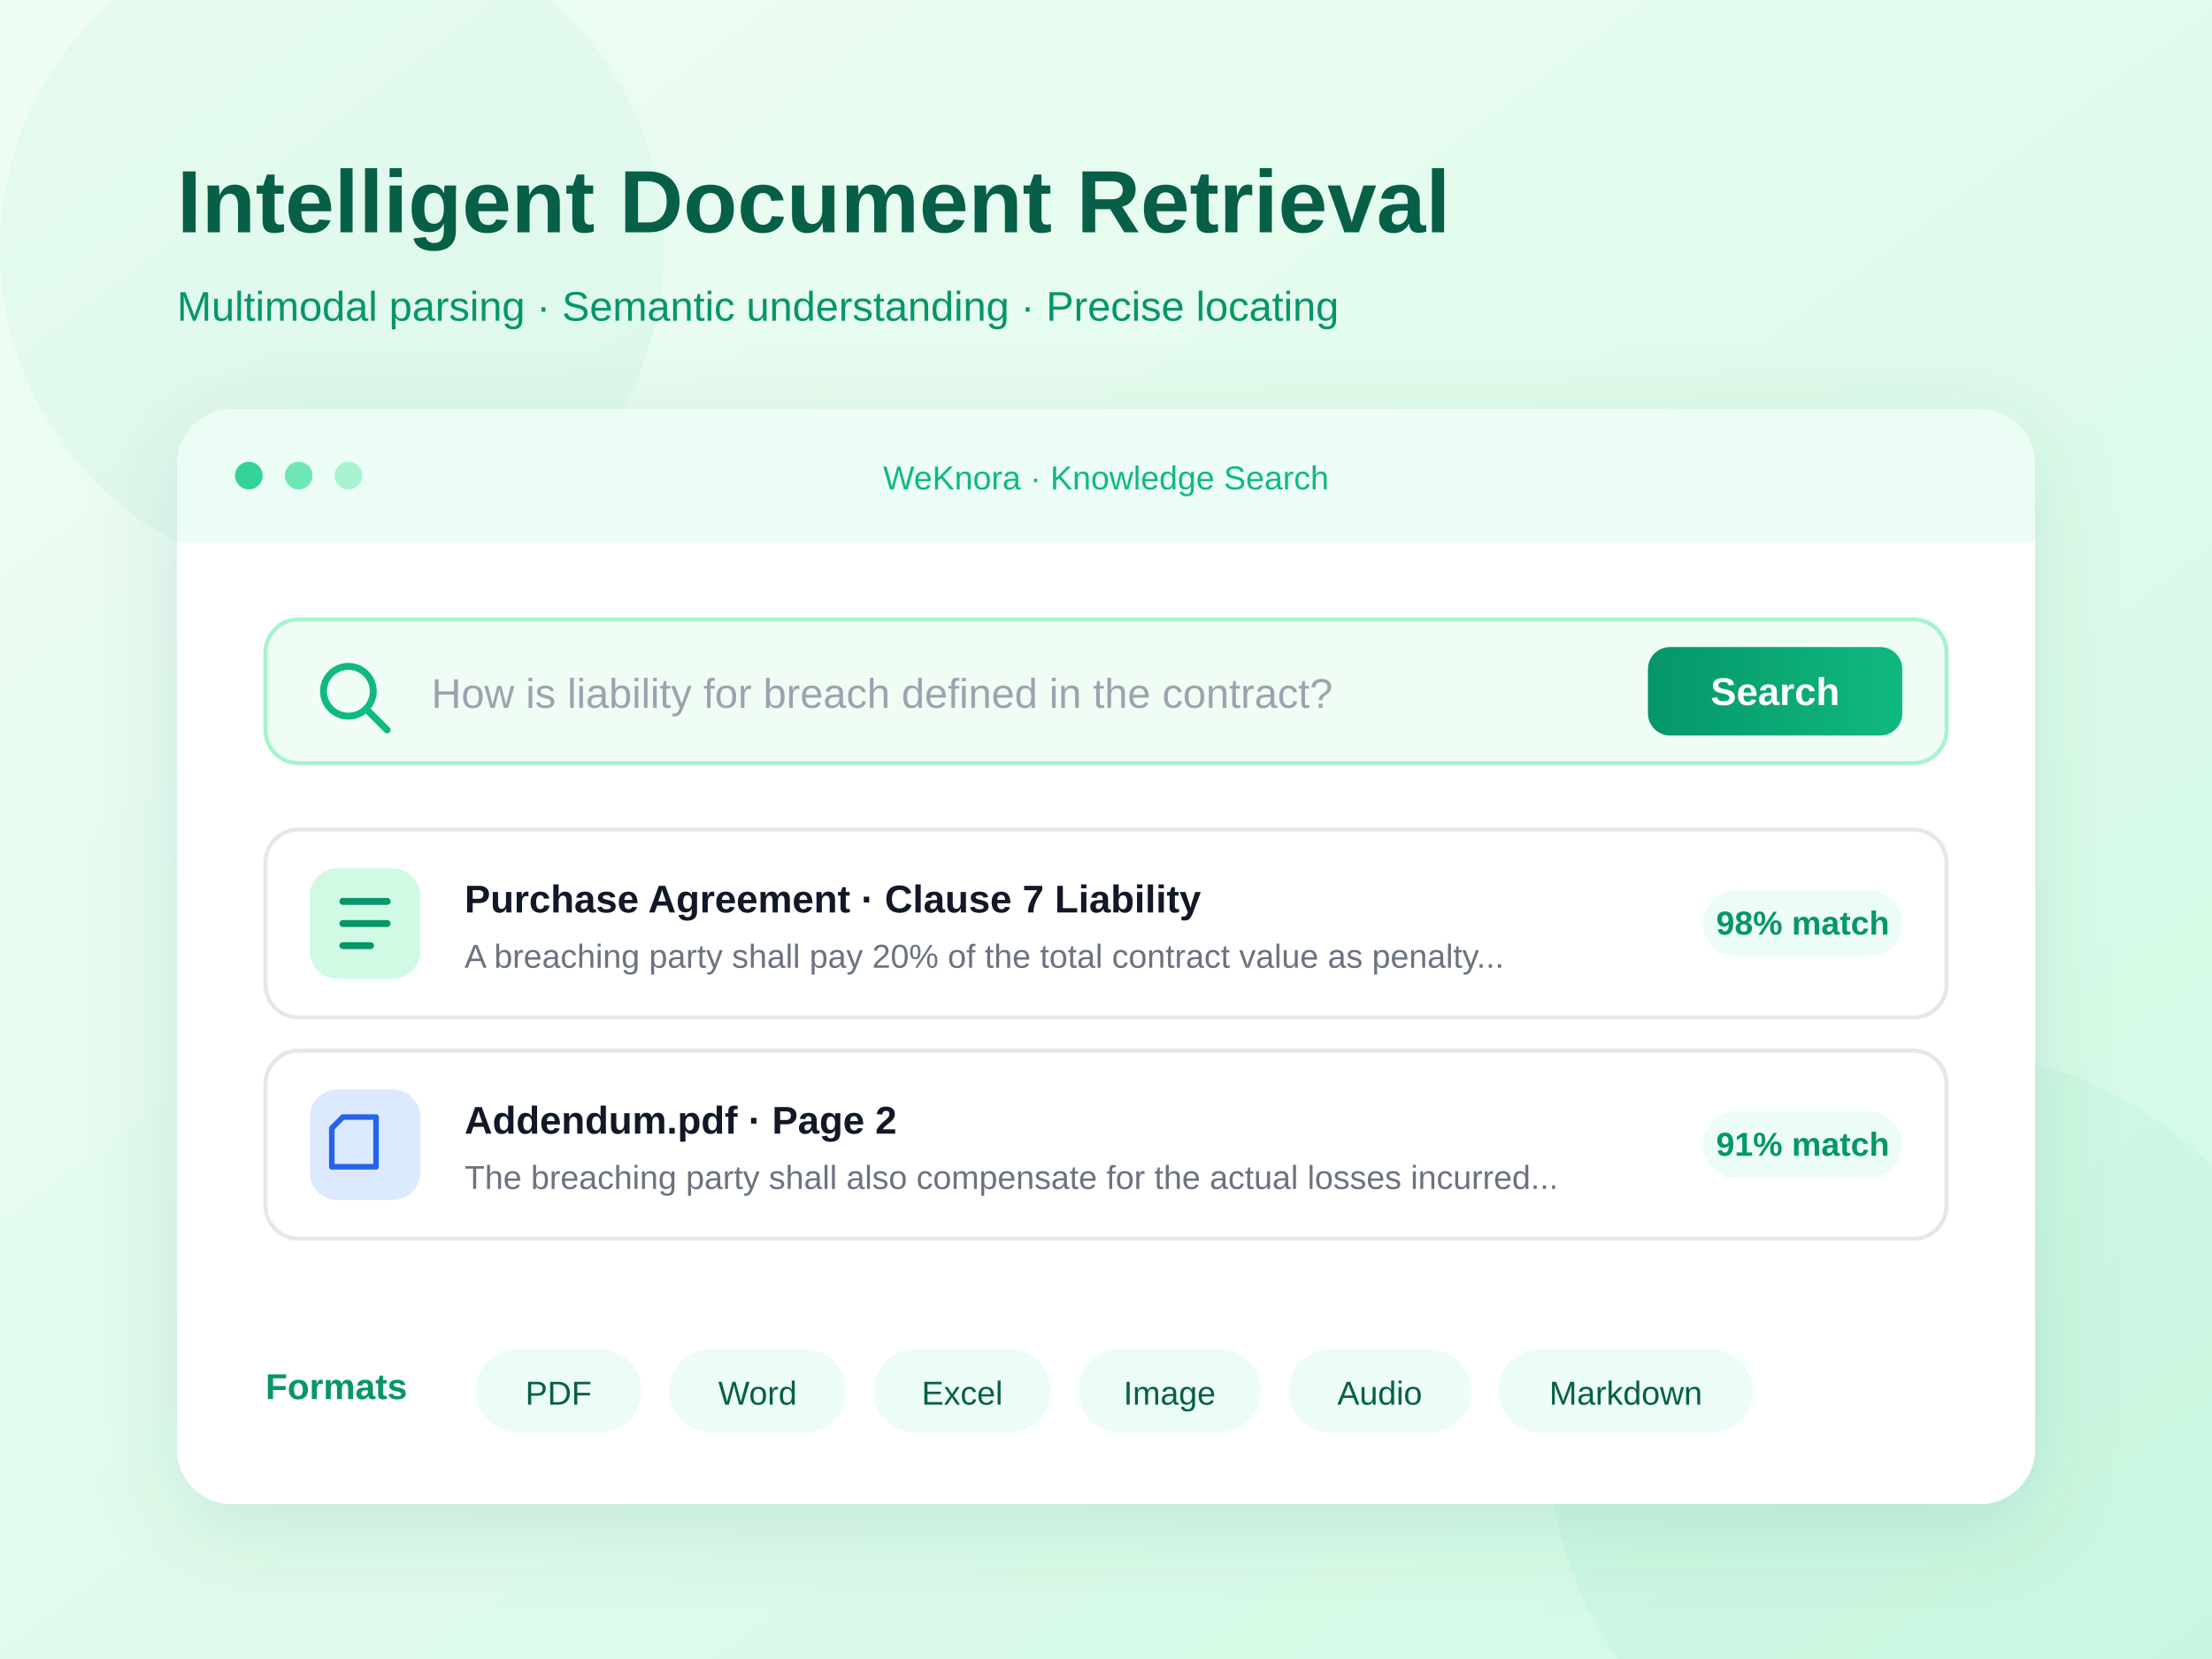
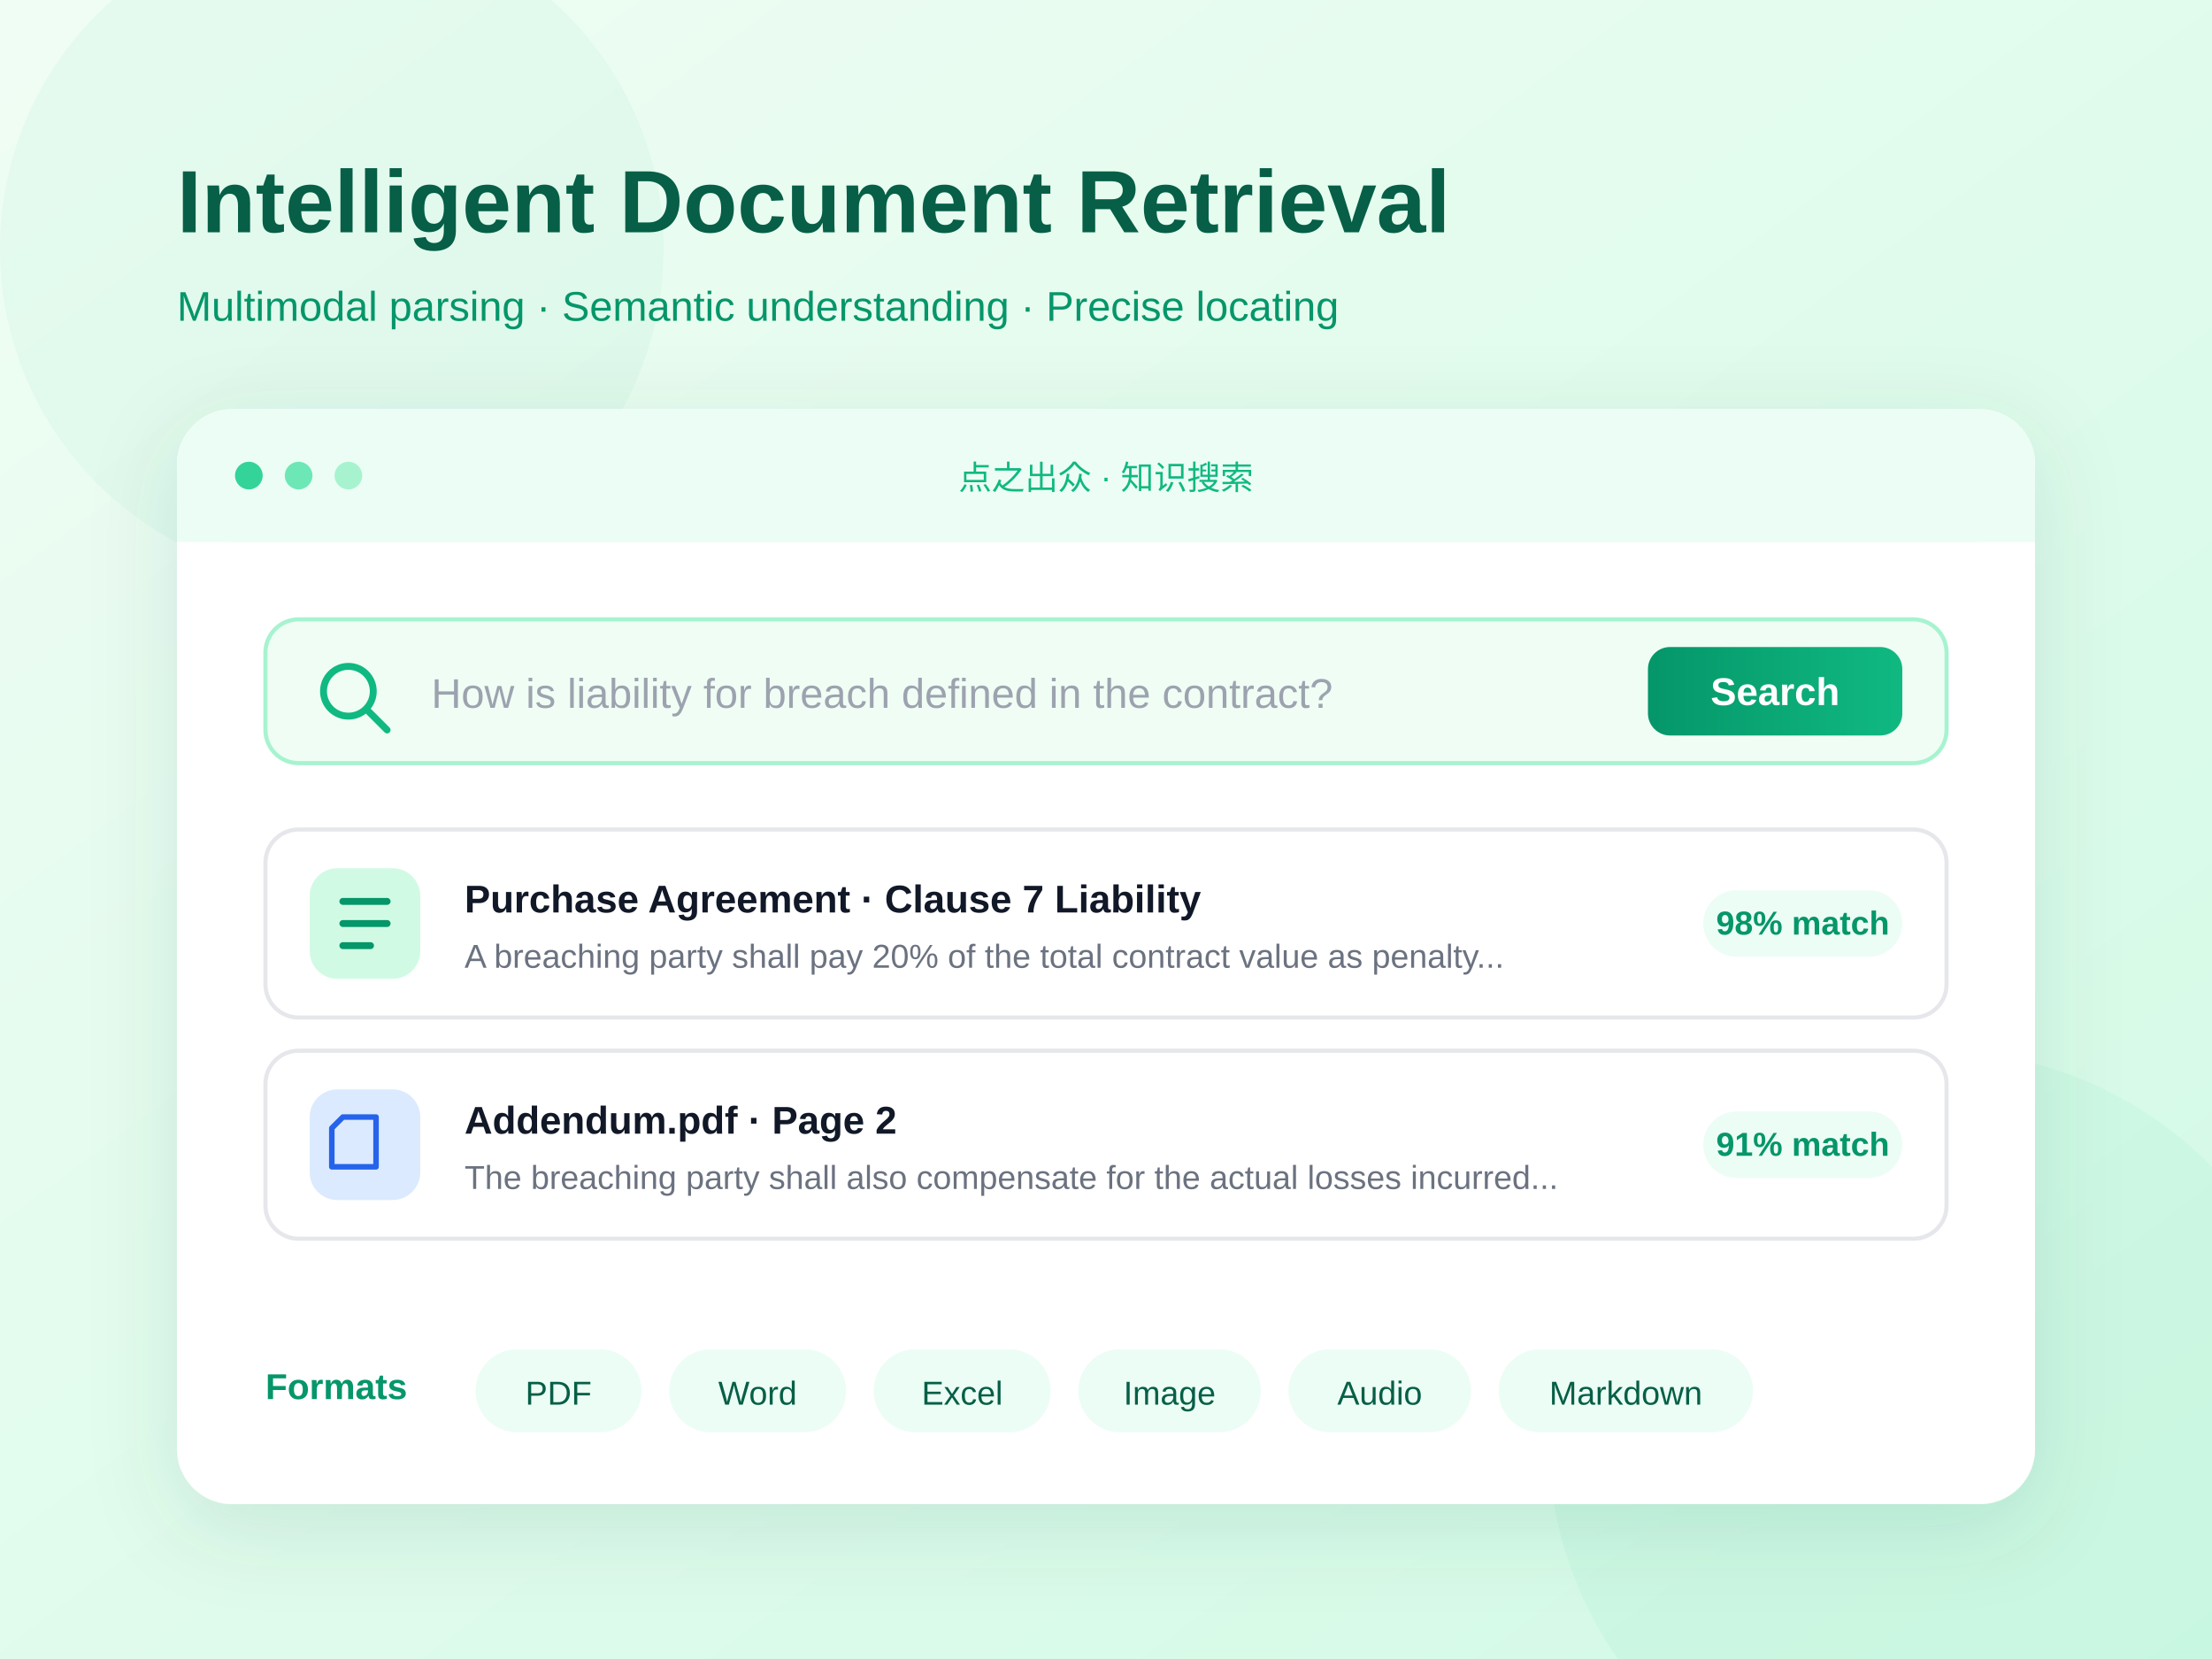
<svg xmlns="http://www.w3.org/2000/svg" viewBox="0 0 800 600">
  <defs>
    <linearGradient id="bg1" x1="0%" y1="0%" x2="100%" y2="100%">
      <stop offset="0%" stop-color="#F0FDF4" />
      <stop offset="100%" stop-color="#D1FAE5" />
    </linearGradient>
    <linearGradient id="brand1" x1="0%" y1="0%" x2="100%" y2="0%">
      <stop offset="0%" stop-color="#059669" />
      <stop offset="100%" stop-color="#10B981" />
    </linearGradient>
    <filter id="soft1" x="-20%" y="-20%" width="140%" height="140%">
      <feDropShadow dx="0" dy="8" stdDeviation="16" flood-color="#065F46" flood-opacity="0.12" />
    </filter>
  </defs>
  <rect width="800" height="600" fill="url(#bg1)" />
  <circle cx="120" cy="90" r="120" fill="#10B981" opacity="0.05" />
  <circle cx="700" cy="520" r="140" fill="#34D399" opacity="0.06" />
  <text x="64" y="84" font-family="Arial, sans-serif" font-size="32" font-weight="700" fill="#065F46">Intelligent Document Retrieval</text>
  <text x="64" y="116" font-family="Arial, sans-serif" font-size="15" fill="#059669">Multimodal parsing · Semantic understanding · Precise locating</text>
  <g filter="url(#soft1)">
    <rect x="64" y="148" width="672" height="396" rx="20" fill="#FFFFFF" />
  </g>
  <rect x="64" y="148" width="672" height="48" rx="20" fill="#ECFDF5" />
  <rect x="64" y="176" width="672" height="20" fill="#ECFDF5" />
  <circle cx="90" cy="172" r="5" fill="#34D399" />
  <circle cx="108" cy="172" r="5" fill="#6EE7B7" />
  <circle cx="126" cy="172" r="5" fill="#A7F3D0" />
-   <text x="400" y="177" font-family="Arial, sans-serif" font-size="12" fill="#10B981" text-anchor="middle">WeKnora · Knowledge Search</text>
+   <text x="400" y="177" font-family="'PingFang SC', 'Hiragino Sans GB', 'Microsoft YaHei', Arial, sans-serif" font-size="12" fill="#10B981" text-anchor="middle">点之出众 · 知识搜索</text>
  <g transform="translate(96, 224)">
    <rect width="608" height="52" rx="12" fill="#F0FDF4" stroke="#A7F3D0" stroke-width="1.5" />
    <circle cx="30" cy="26" r="9" fill="none" stroke="#10B981" stroke-width="2.5" />
    <line x1="37" y1="33" x2="44" y2="40" stroke="#10B981" stroke-width="2.5" stroke-linecap="round" />
    <text x="60" y="32" font-family="Arial, sans-serif" font-size="15" fill="#9CA3AF">How is liability for breach defined in the contract?</text>
    <rect x="500" y="10" width="92" height="32" rx="8" fill="url(#brand1)" />
    <text x="546" y="31" font-family="Arial, sans-serif" font-size="14" font-weight="600" fill="#FFFFFF" text-anchor="middle">Search</text>
  </g>
  <g transform="translate(96, 300)">
    <rect width="608" height="68" rx="12" fill="#FFFFFF" stroke="#E5E7EB" stroke-width="1.5" />
    <rect x="16" y="14" width="40" height="40" rx="10" fill="#D1FAE5" />
    <path d="M28 26 H44 M28 34 H44 M28 42 H38" stroke="#059669" stroke-width="2.5" stroke-linecap="round" />
    <text x="72" y="30" font-family="Arial, sans-serif" font-size="14" font-weight="600" fill="#111827">Purchase Agreement · Clause 7 Liability</text>
    <text x="72" y="50" font-family="Arial, sans-serif" font-size="12" fill="#6B7280">A breaching party shall pay 20% of the total contract value as penalty...</text>
    <rect x="520" y="22" width="72" height="24" rx="12" fill="#ECFDF5" />
    <text x="556" y="38" font-family="Arial, sans-serif" font-size="12" font-weight="600" fill="#059669" text-anchor="middle">98% match</text>
  </g>
  <g transform="translate(96, 380)">
    <rect width="608" height="68" rx="12" fill="#FFFFFF" stroke="#E5E7EB" stroke-width="1.5" />
    <rect x="16" y="14" width="40" height="40" rx="10" fill="#DBEAFE" />
    <path d="M28 24 h12 v18 h-16 v-14 z" fill="none" stroke="#2563EB" stroke-width="2" stroke-linejoin="round" />
    <text x="72" y="30" font-family="Arial, sans-serif" font-size="14" font-weight="600" fill="#111827">Addendum.pdf · Page 2</text>
    <text x="72" y="50" font-family="Arial, sans-serif" font-size="12" fill="#6B7280">The breaching party shall also compensate for the actual losses incurred...</text>
    <rect x="520" y="22" width="72" height="24" rx="12" fill="#ECFDF5" />
    <text x="556" y="38" font-family="Arial, sans-serif" font-size="12" font-weight="600" fill="#059669" text-anchor="middle">91% match</text>
  </g>
  <g transform="translate(96, 472)">
    <text x="0" y="34" font-family="Arial, sans-serif" font-size="13" font-weight="600" fill="#059669">Formats</text>
    <g font-family="Arial, sans-serif" font-size="12" fill="#065F46" text-anchor="middle">
      <rect x="76" y="16" width="60" height="30" rx="15" fill="#ECFDF5" />
      <text x="106" y="36">PDF</text>
      <rect x="146" y="16" width="64" height="30" rx="15" fill="#ECFDF5" />
      <text x="178" y="36">Word</text>
      <rect x="220" y="16" width="64" height="30" rx="15" fill="#ECFDF5" />
      <text x="252" y="36">Excel</text>
      <rect x="294" y="16" width="66" height="30" rx="15" fill="#ECFDF5" />
      <text x="327" y="36">Image</text>
      <rect x="370" y="16" width="66" height="30" rx="15" fill="#ECFDF5" />
      <text x="403" y="36">Audio</text>
      <rect x="446" y="16" width="92" height="30" rx="15" fill="#ECFDF5" />
      <text x="492" y="36">Markdown</text>
    </g>
  </g>
</svg>
